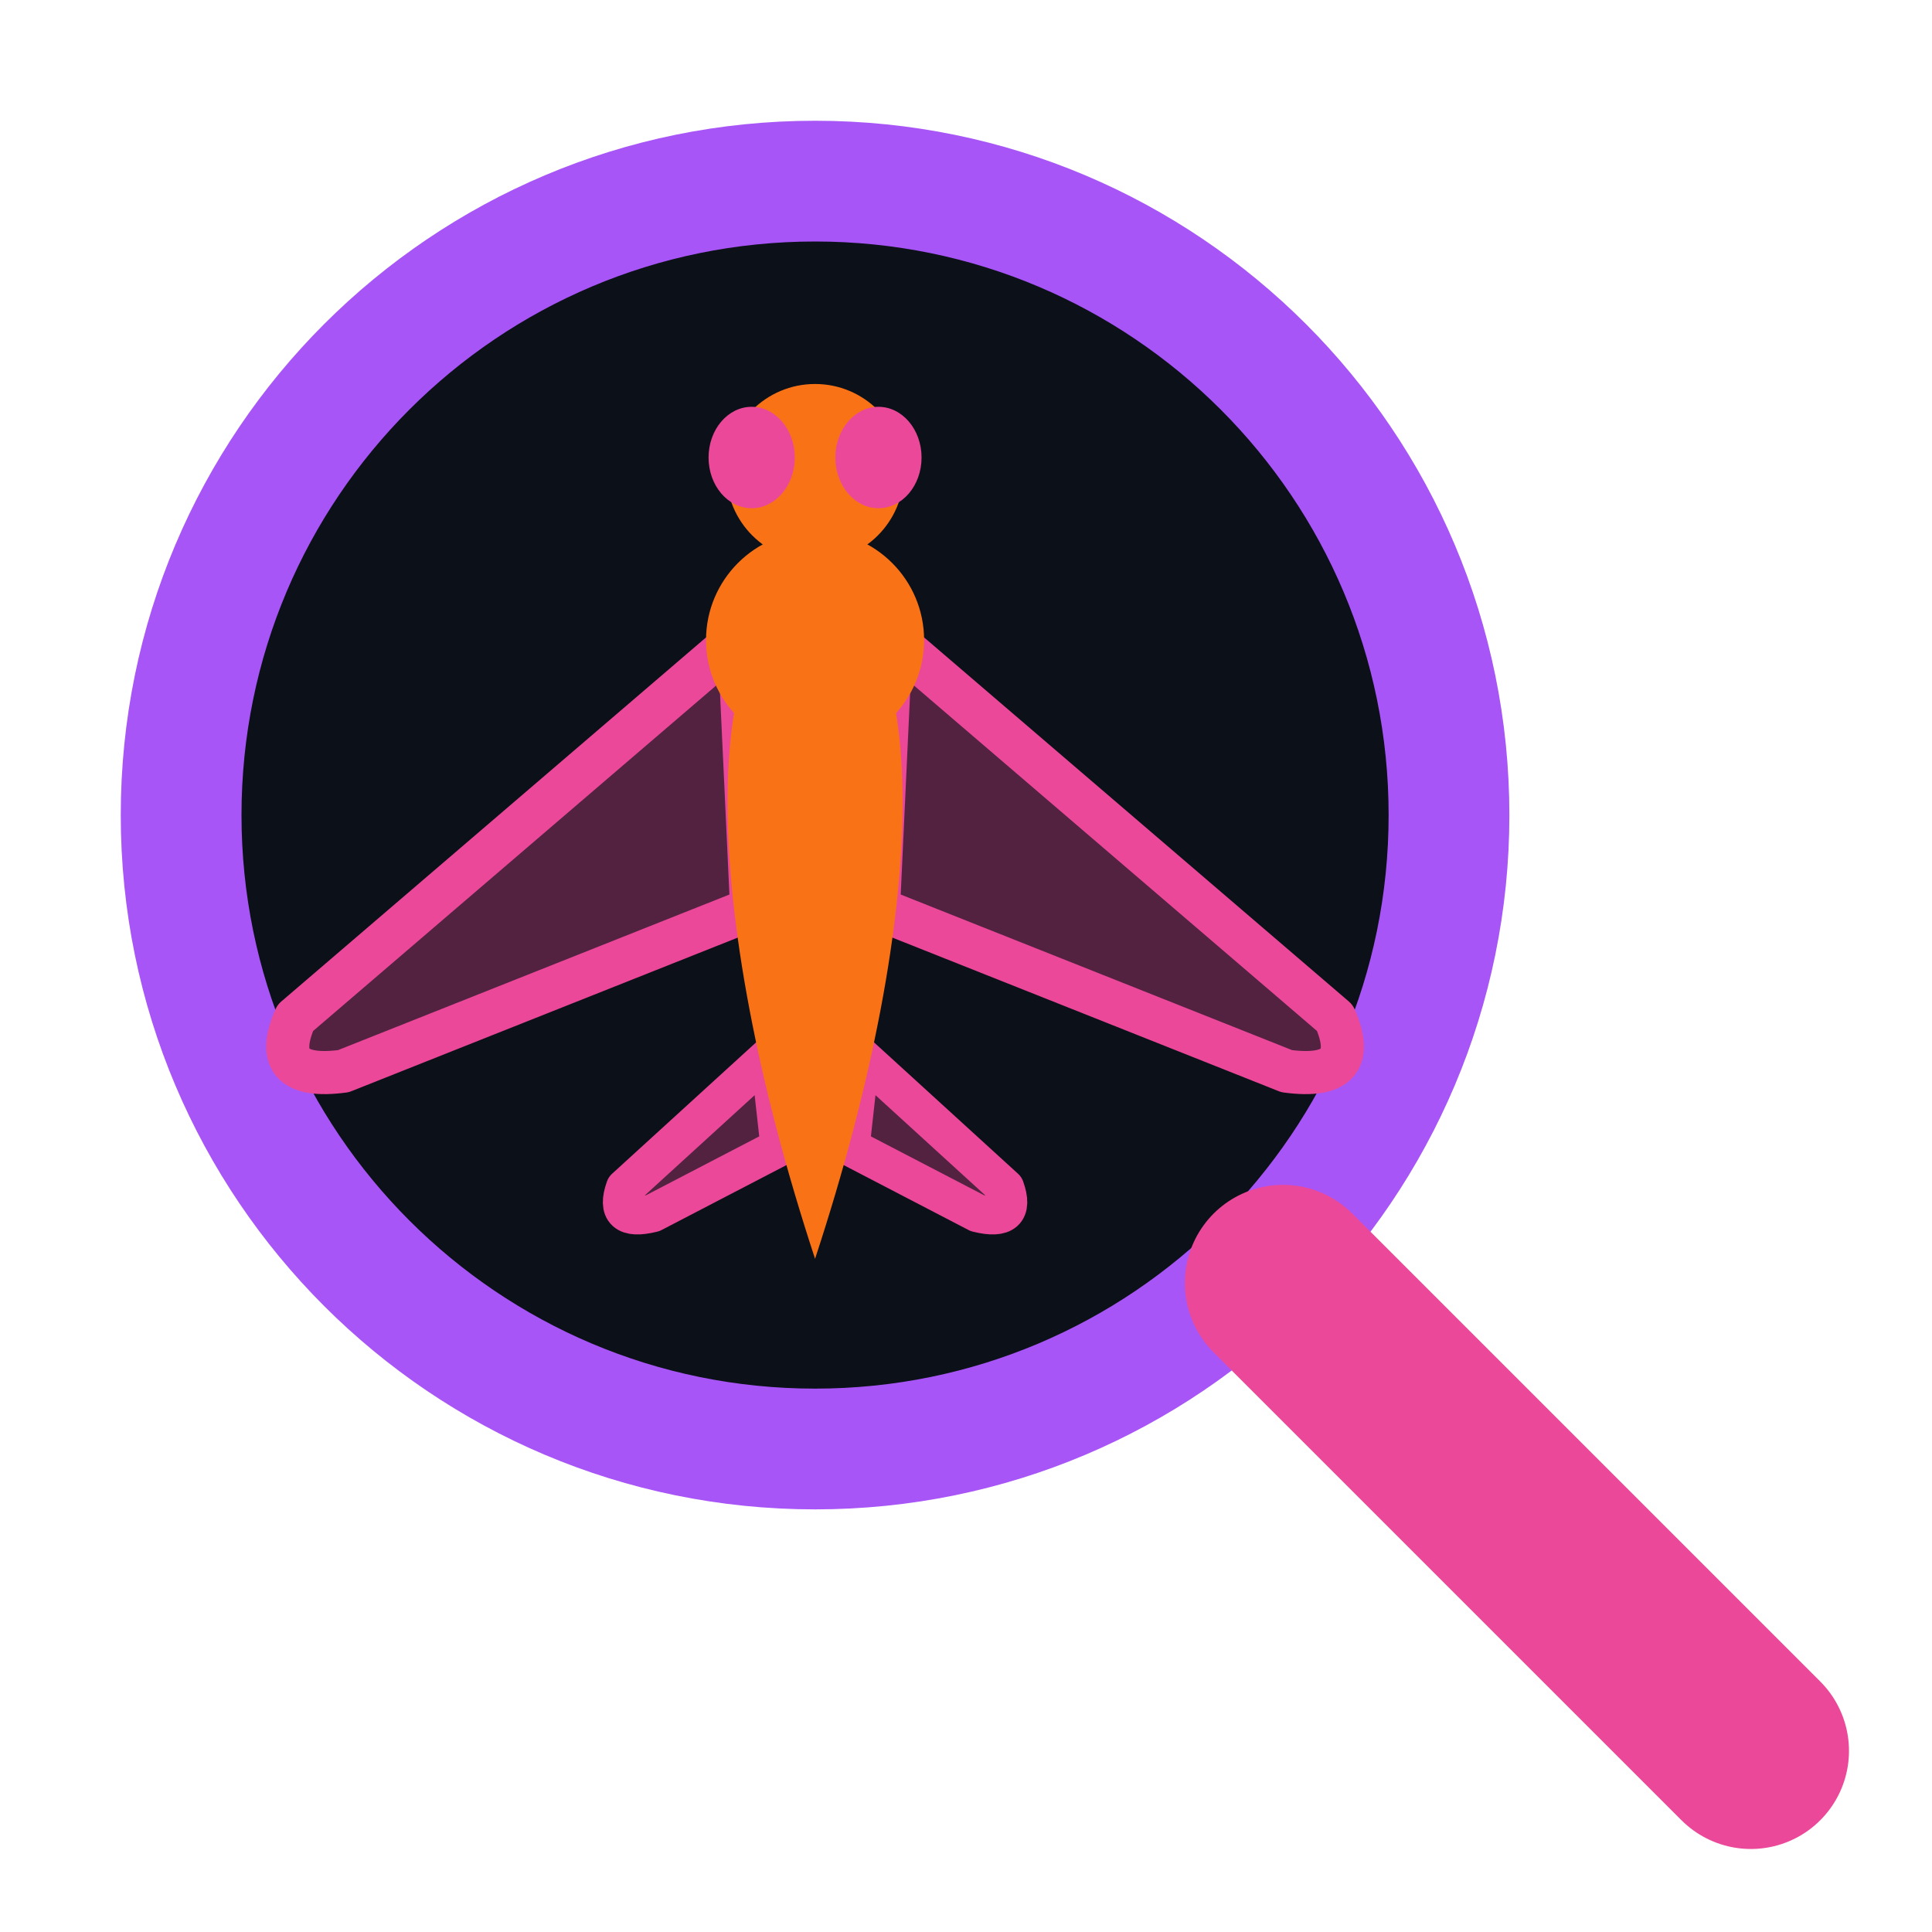
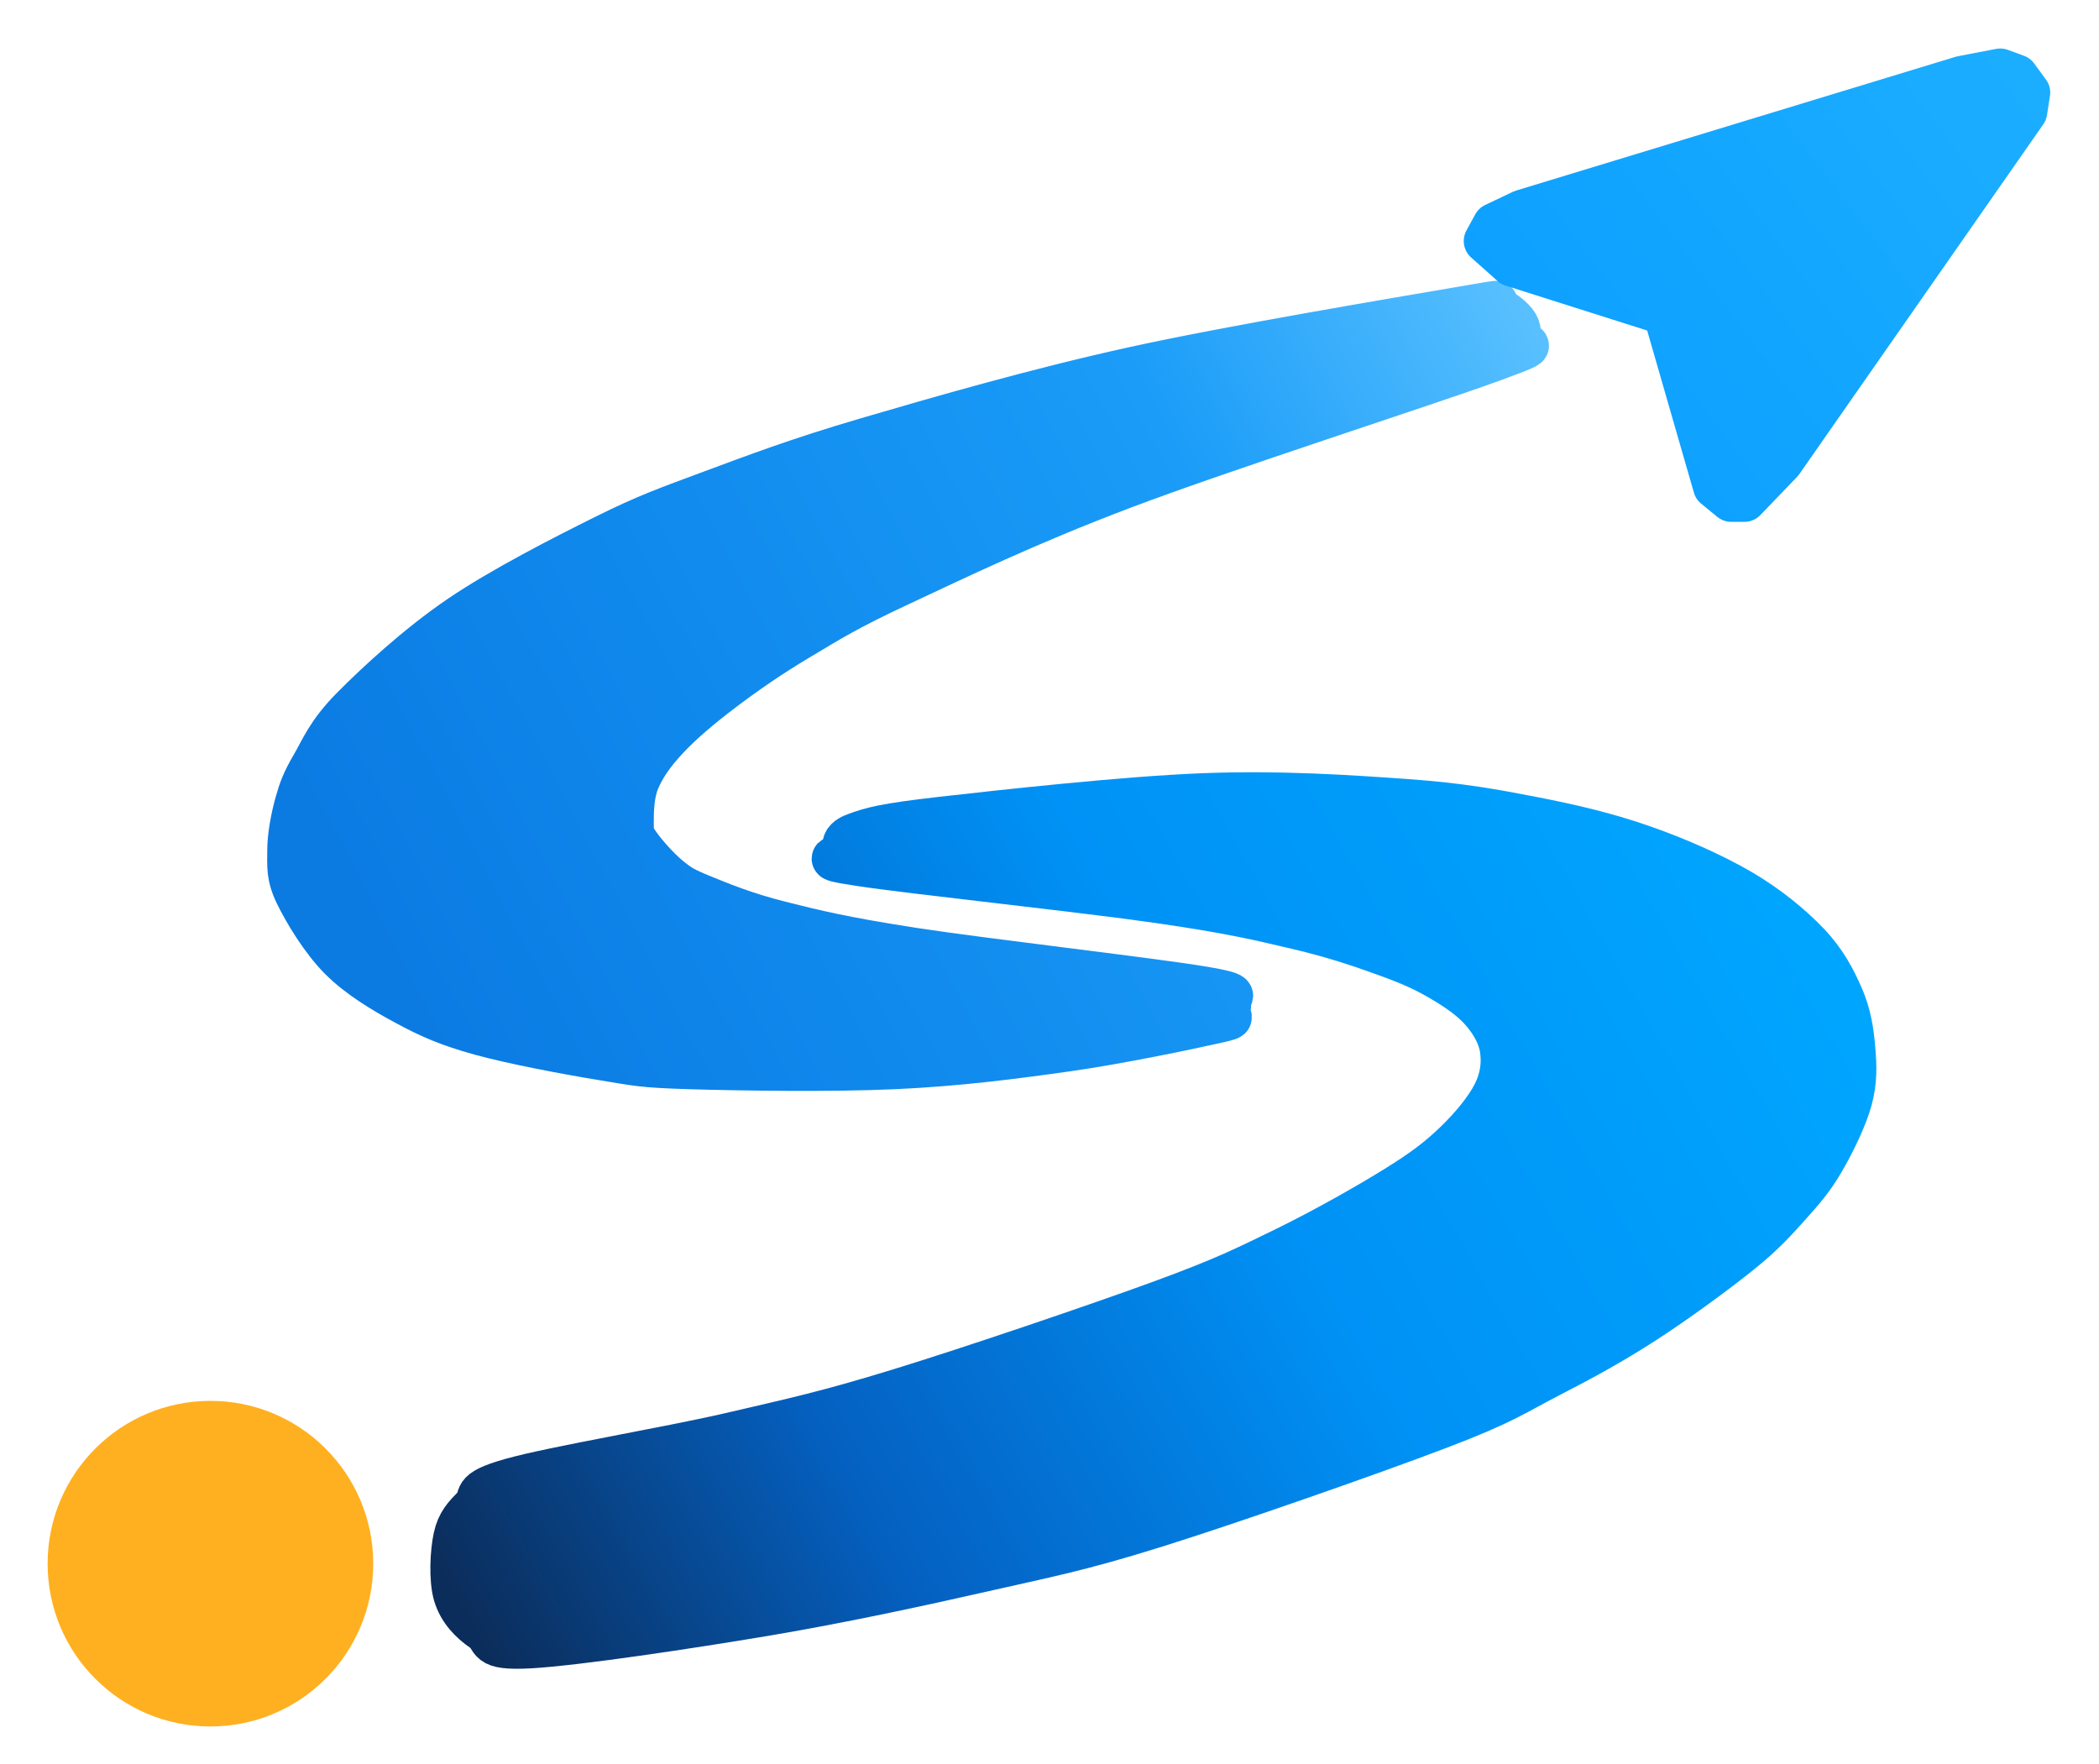
- <svg xmlns="http://www.w3.org/2000/svg" viewBox="0 0 64 64" role="img" aria-label="SearchFly: a fly-shaped aircraft seen through a magnifying glass">
-   <circle cx="27" cy="27" r="21" fill="#0C1018" stroke="#A855F7" stroke-width="4" />
-   <line x1="42.5" y1="42.5" x2="58" y2="58" stroke="#EC4899" stroke-width="6.5" stroke-linecap="round" />
-   <g transform="translate(27 27) scale(.84) translate(-27 -30.5)">
-     <path d="M24 23.5 L6.5 38.5 Q5.4 41 8.4 40.6 L24.5 34.2 Z" fill="#EC4899" fill-opacity=".32" stroke="#EC4899" stroke-width="1.7" stroke-linejoin="round" />
-     <path d="M30 23.5 L47.5 38.5 Q48.6 41 45.6 40.6 L29.5 34.2 Z" fill="#EC4899" fill-opacity=".32" stroke="#EC4899" stroke-width="1.7" stroke-linejoin="round" />
-     <path d="M25.2 40 L19.5 45.2 Q19 46.6 20.6 46.2 L25.6 43.6 Z" fill="#EC4899" fill-opacity=".32" stroke="#EC4899" stroke-width="1.5" stroke-linejoin="round" />
-     <path d="M28.8 40 L34.5 45.2 Q35 46.6 33.4 46.2 L28.4 43.6 Z" fill="#EC4899" fill-opacity=".32" stroke="#EC4899" stroke-width="1.5" stroke-linejoin="round" />
-     <path d="M27 21 C31.6 23 31.6 34 27 48 C22.4 34 22.4 23 27 21 Z" fill="#F97316" />
-     <circle cx="27" cy="23.6" r="4.3" fill="#F97316" />
-     <circle cx="27" cy="17" r="3.5" fill="#F97316" />
-     <ellipse cx="24.5" cy="16.4" rx="1.7" ry="2" fill="#EC4899" />
-     <ellipse cx="29.5" cy="16.4" rx="1.7" ry="2" fill="#EC4899" />
-   </g>
+ <svg xmlns="http://www.w3.org/2000/svg" width="238" height="200" viewBox="3.2 5.0 238.0 200.0" role="img" aria-label="SearchFly">
+   <defs>
+     <linearGradient id="gUp" gradientUnits="userSpaceOnUse" x1="178" y1="38" x2="44" y2="108">
+       <stop offset="0" stop-color="#5CC2FF" />
+       <stop offset=".30" stop-color="#1A9CF8" />
+       <stop offset=".72" stop-color="#0F88EC" />
+       <stop offset="1" stop-color="#0B7BE2" />
+     </linearGradient>
+     <linearGradient id="gLo" gradientUnits="userSpaceOnUse" x1="214" y1="104" x2="58" y2="192">
+       <stop offset="0" stop-color="#00A8FF" />
+       <stop offset=".42" stop-color="#0092F6" />
+       <stop offset=".74" stop-color="#0461C2" />
+       <stop offset="1" stop-color="#0B2D5B" />
+     </linearGradient>
+     <linearGradient id="gUpD" gradientUnits="userSpaceOnUse" x1="178" y1="38" x2="44" y2="108">
+       <stop offset="0" stop-color="#6FCBFF" />
+       <stop offset=".35" stop-color="#27A3FA" />
+       <stop offset="1" stop-color="#0E7DE4" />
+     </linearGradient>
+     <linearGradient id="gLoD" gradientUnits="userSpaceOnUse" x1="214" y1="104" x2="58" y2="192">
+       <stop offset="0" stop-color="#00A8FF" />
+       <stop offset=".5" stop-color="#0A8FF0" />
+       <stop offset="1" stop-color="#1B6FD0" />
+     </linearGradient>
+     <linearGradient id="gArrow" gradientUnits="userSpaceOnUse" x1="172" y1="60" x2="233" y2="14">
+       <stop offset="0" stop-color="#0A9DFF" />
+       <stop offset="1" stop-color="#1BAEFF" />
+     </linearGradient>
+   </defs>
+   <path d="M175.17,41.83C174.75,41.14 173.56,40.14 172.50,39.83C171.44,39.53 175.64,38.83 168.83,40.00C162.03,41.17 142.89,44.36 131.67,46.83C120.44,49.31 109.47,52.50 101.50,54.83C93.53,57.17 88.78,59.00 83.83,60.83C78.89,62.67 76.58,63.47 71.83,65.83C67.08,68.19 60.11,71.75 55.33,75.00C50.56,78.25 45.94,82.53 43.17,85.33C40.39,88.14 39.72,90.03 38.67,91.83C37.61,93.64 37.28,94.56 36.83,96.17C36.39,97.78 36.00,99.81 36.00,101.50C36.00,103.19 35.86,104.31 36.83,106.33C37.81,108.36 39.75,111.58 41.83,113.67C43.92,115.75 46.69,117.42 49.33,118.83C51.97,120.25 53.97,121.14 57.67,122.17C61.36,123.19 67.56,124.36 71.50,125.00C75.44,125.64 75.81,125.83 81.33,126.00C86.86,126.17 97.53,126.33 104.67,126.00C111.81,125.67 118.11,124.86 124.17,124.00C130.22,123.14 138.00,121.50 141.00,120.83C144.00,120.17 141.94,120.39 142.17,120.00C142.39,119.61 142.83,119.00 142.33,118.50C141.83,118.00 145.11,117.97 139.17,117.00C133.22,116.03 114.58,113.89 106.67,112.67C98.75,111.44 95.64,110.67 91.67,109.67C87.69,108.67 84.94,107.53 82.83,106.67C80.72,105.81 80.22,105.50 79.00,104.50C77.78,103.50 76.19,101.69 75.50,100.67C74.81,99.64 74.83,99.53 74.83,98.33C74.83,97.14 74.83,95.11 75.50,93.50C76.17,91.89 77.22,90.39 78.83,88.67C80.44,86.94 82.67,85.06 85.17,83.17C87.67,81.28 90.47,79.33 93.83,77.33C97.19,75.33 99.19,74.03 105.33,71.17C111.47,68.31 119.50,64.39 130.67,60.17C141.83,55.94 164.94,48.53 172.33,45.83C179.72,43.14 174.53,44.67 175.00,44.00C175.47,43.33 175.58,42.53 175.17,41.83Z" fill="url(#gUp)" stroke="url(#gUp)" stroke-width="5" stroke-linejoin="round" />
+   <path d="M212.00,118.00C211.14,116.03 210.08,114.00 208.17,112.00C206.25,110.00 203.64,107.83 200.50,106.00C197.36,104.17 193.25,102.36 189.33,101.00C185.42,99.64 181.44,98.69 177.00,97.83C172.56,96.97 168.89,96.28 162.67,95.83C156.44,95.39 148.44,94.83 139.67,95.17C130.89,95.50 116.58,97.08 110.00,97.83C103.42,98.58 101.97,99.00 100.17,99.67C98.36,100.33 99.06,101.28 99.17,101.83C99.28,102.39 94.94,102.11 100.83,103.00C106.72,103.89 126.25,105.97 134.50,107.17C142.75,108.36 145.97,109.14 150.33,110.17C154.69,111.19 157.92,112.33 160.67,113.33C163.42,114.33 165.06,115.11 166.83,116.17C168.61,117.22 170.22,118.36 171.33,119.67C172.44,120.97 173.28,122.44 173.50,124.00C173.72,125.56 173.56,127.22 172.67,129.00C171.78,130.78 170.03,132.89 168.17,134.67C166.31,136.44 164.72,137.67 161.50,139.67C158.28,141.67 153.28,144.50 148.83,146.67C144.39,148.83 142.11,150.00 134.83,152.67C127.56,155.33 113.31,160.17 105.17,162.67C97.03,165.17 93.33,165.97 86.00,167.67C78.67,169.36 66.00,171.47 61.17,172.83C56.33,174.19 58.06,174.75 57.00,175.83C55.94,176.92 55.19,177.67 54.83,179.33C54.47,181.00 54.31,184.08 54.83,185.83C55.36,187.58 56.58,188.86 58.00,189.83C59.42,190.81 58.00,191.97 63.33,191.67C68.67,191.36 81.44,189.44 90.00,188.00C98.56,186.56 107.31,184.67 114.67,183.00C122.03,181.33 125.56,180.69 134.17,178.00C142.78,175.31 158.89,169.67 166.33,166.83C173.78,164.00 174.94,163.00 178.83,161.00C182.72,159.00 186.06,157.17 189.67,154.83C193.28,152.50 197.78,149.19 200.50,147.00C203.22,144.81 204.44,143.39 206.00,141.67C207.56,139.94 208.67,138.67 209.83,136.67C211.00,134.67 212.42,131.81 213.00,129.67C213.58,127.53 213.50,125.78 213.33,123.83C213.17,121.89 212.86,119.97 212.00,118.00Z" fill="url(#gLo)" stroke="url(#gLo)" stroke-width="5" stroke-linejoin="round" />
+   <path d="M233.17,15.50 L231.83,13.67 L230.00,13.00 L225.67,13.83 L175.83,29.00 L172.67,30.50 L171.67,32.33 L174.67,35.00 L192.00,40.50 L197.67,60.17 L199.50,61.67 L201.00,61.67 L205.17,57.33 L232.83,17.67Z" fill="url(#gArrow)" stroke="url(#gArrow)" stroke-width="5" stroke-linejoin="round" />
+   <circle cx="27.06" cy="182.3" r="18.46" fill="#FFB020" />
</svg>
